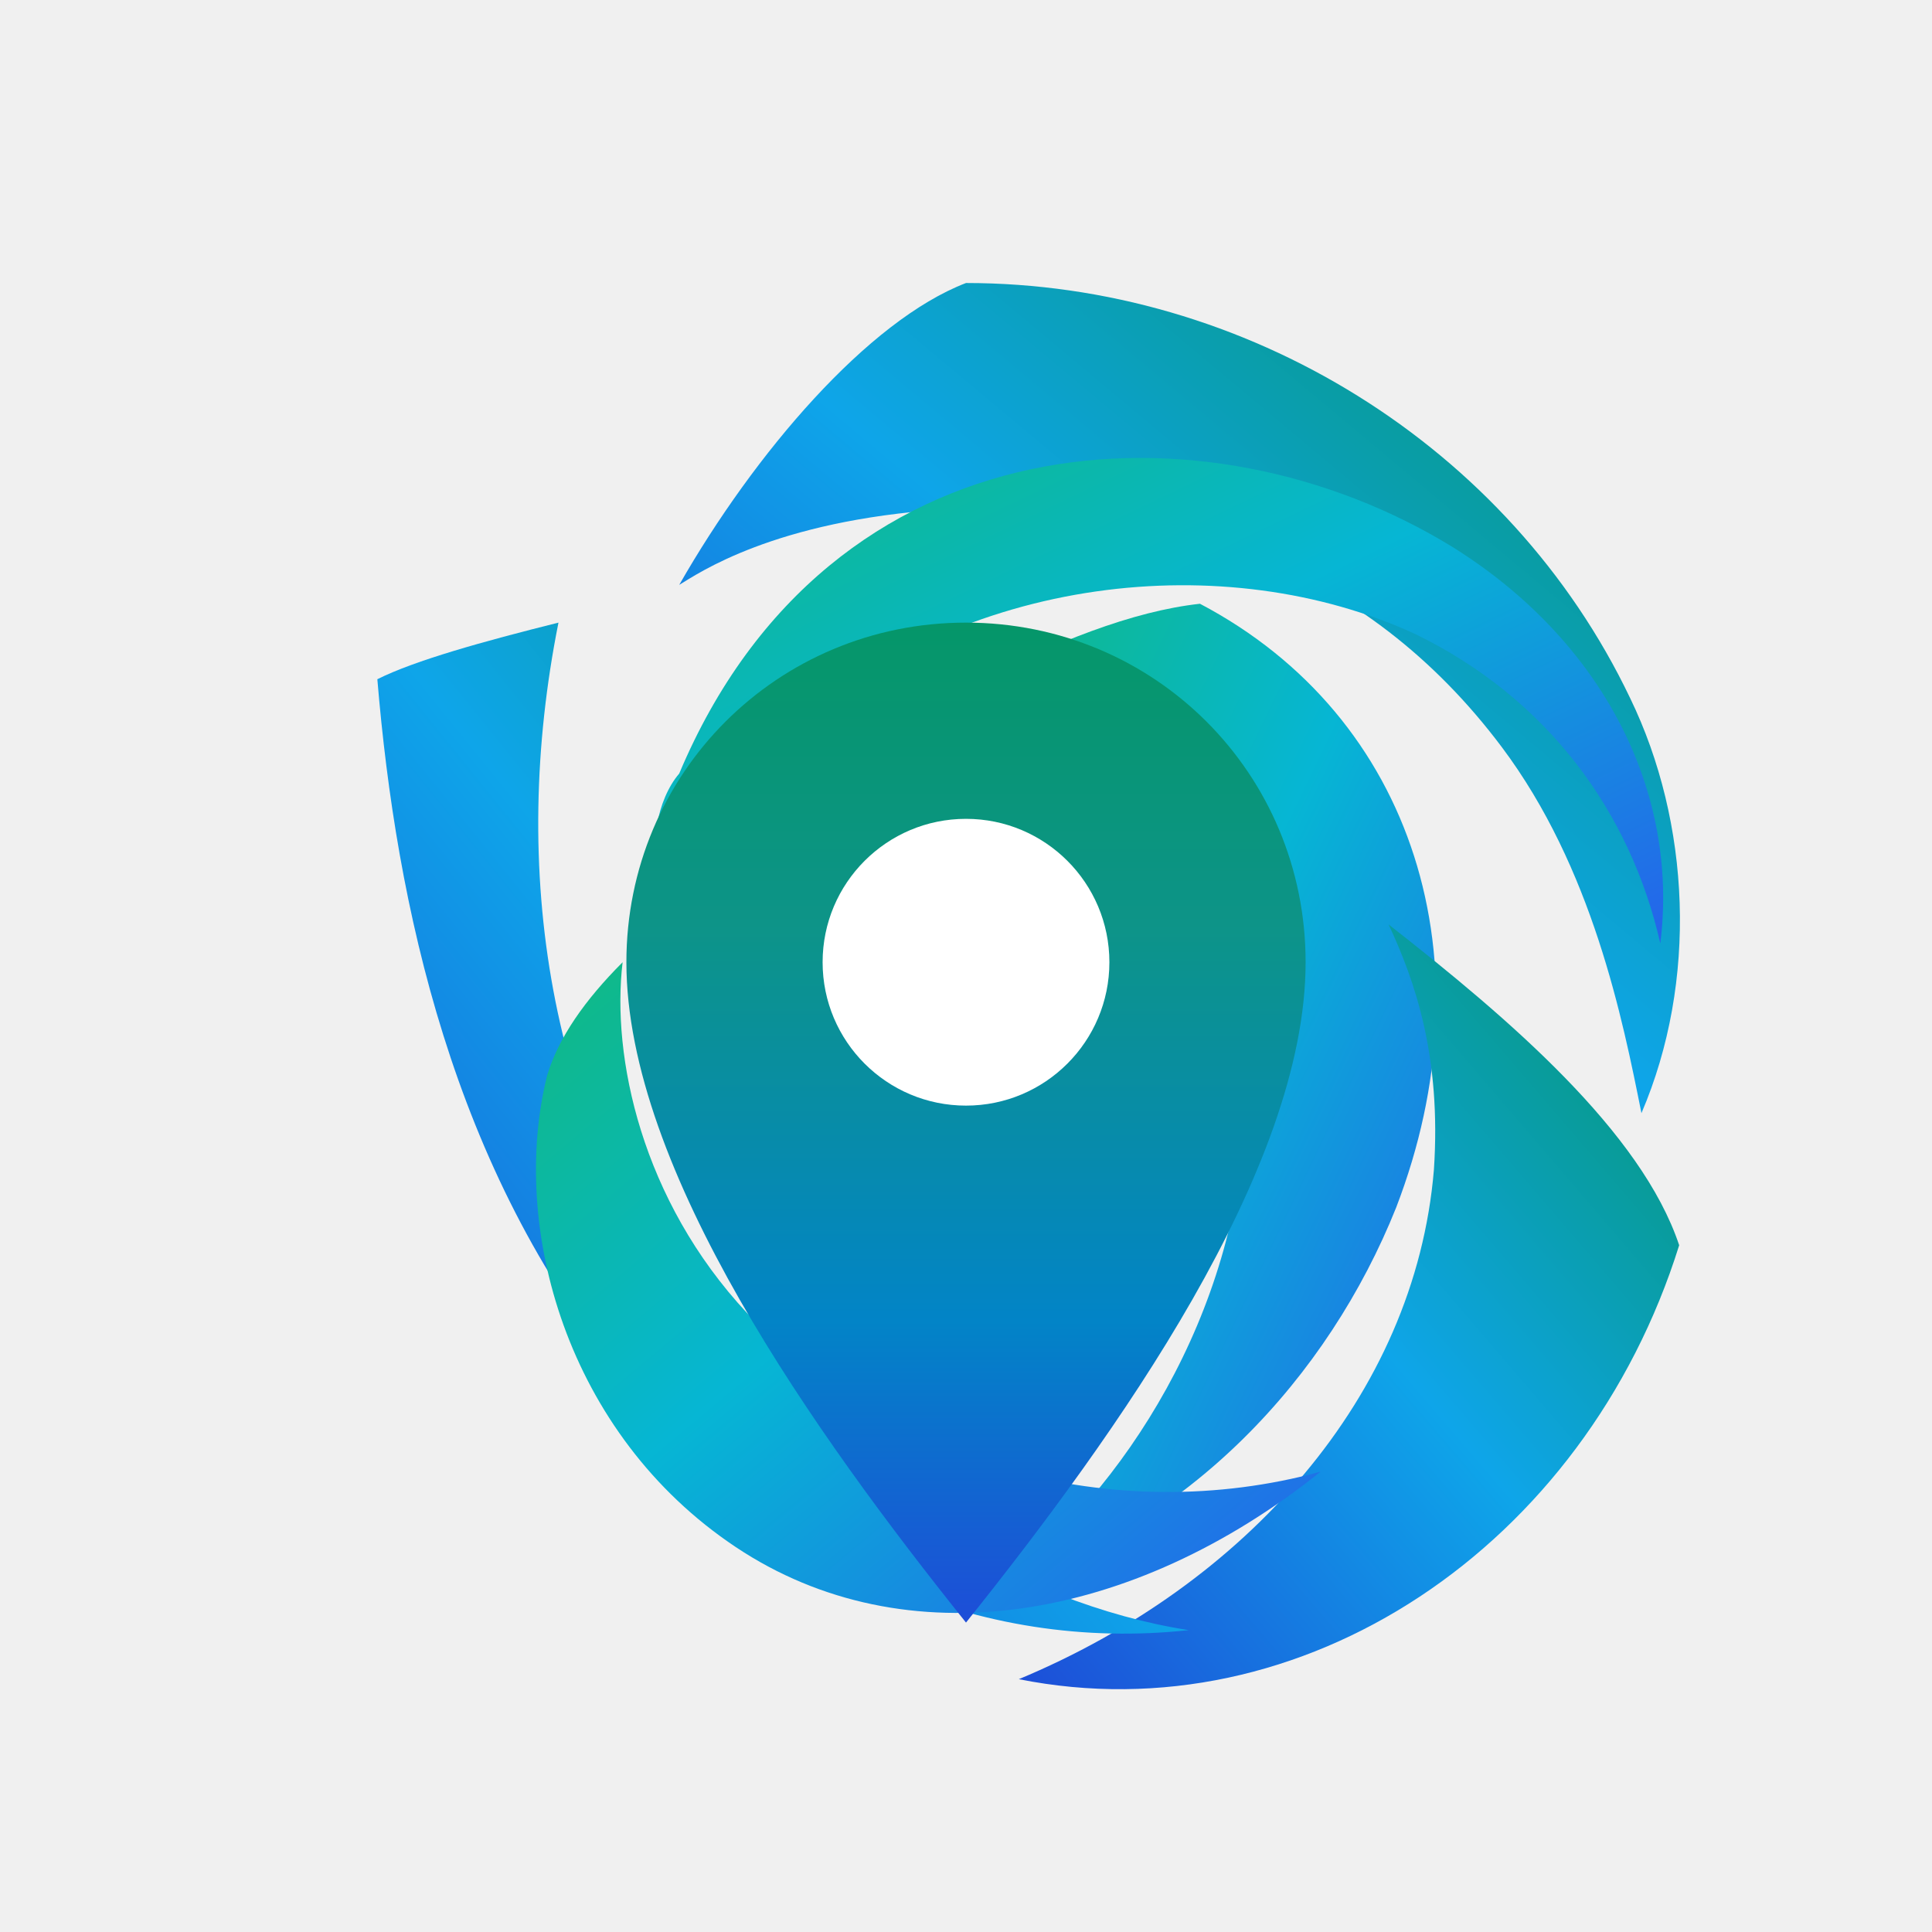
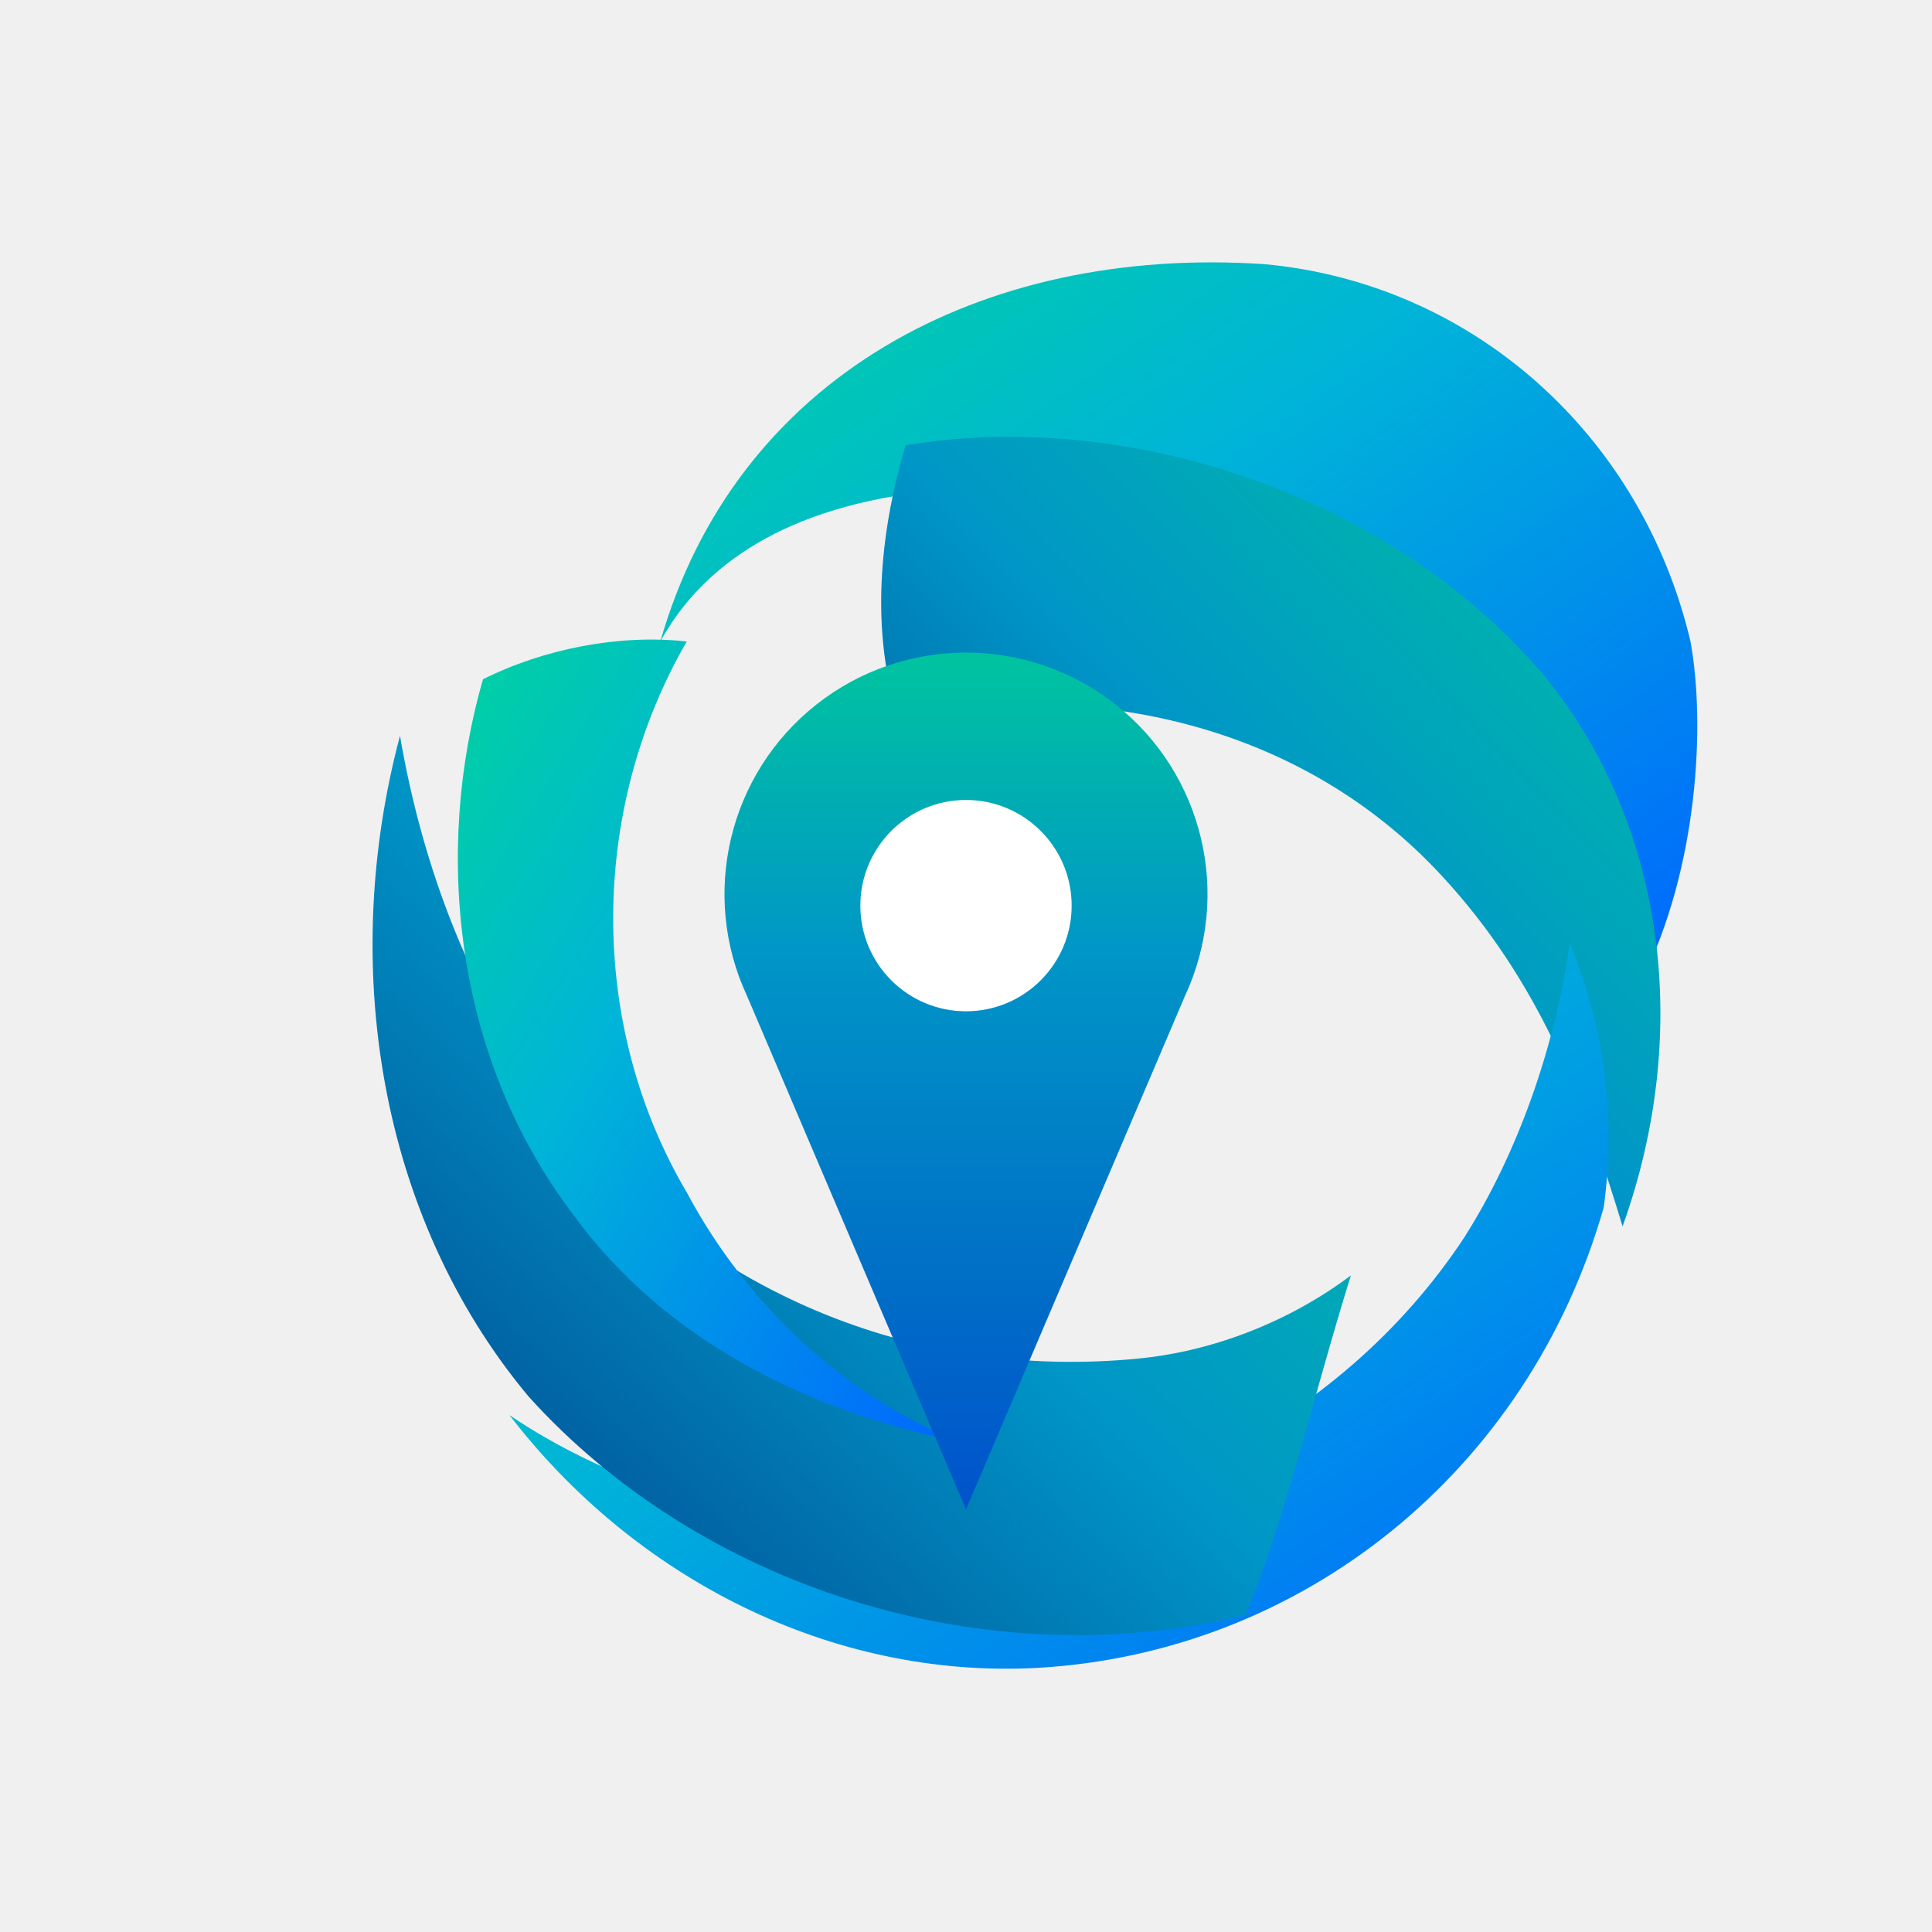
<svg xmlns="http://www.w3.org/2000/svg" viewBox="0 0 512 512" fill="none">
  <defs>
    <linearGradient id="swirlGrad1" x1="0%" y1="0%" x2="100%" y2="100%">
-       <stop offset="0%" stop-color="#10b981" />
-       <stop offset="45%" stop-color="#06b6d4" />
-       <stop offset="100%" stop-color="#2563eb" />
+       <stop offset="0%" stop-color="#00D2A0" />
+       <stop offset="40%" stop-color="#00B4D8" />
+       <stop offset="100%" stop-color="#0066FF" />
    </linearGradient>
    <linearGradient id="swirlGrad2" x1="100%" y1="0%" x2="0%" y2="100%">
-       <stop offset="0%" stop-color="#059669" />
-       <stop offset="50%" stop-color="#0ea5e9" />
-       <stop offset="100%" stop-color="#1d4ed8" />
+       <stop offset="0%" stop-color="#00C49F" />
+       <stop offset="50%" stop-color="#0096C7" />
+       <stop offset="100%" stop-color="#023E8A" />
    </linearGradient>
    <linearGradient id="pinGrad" x1="50%" y1="0%" x2="50%" y2="100%">
-       <stop offset="0%" stop-color="#059669" />
-       <stop offset="30%" stop-color="#0d9488" />
-       <stop offset="70%" stop-color="#0284c7" />
-       <stop offset="100%" stop-color="#1d4ed8" />
+       <stop offset="0%" stop-color="#00C49F" />
+       <stop offset="35%" stop-color="#0096C7" />
+       <stop offset="70%" stop-color="#0072C6" />
+       <stop offset="100%" stop-color="#0052CC" />
    </linearGradient>
  </defs>
-   <path d="M 256,75 C 330,75 400,118 432,185 C 448,218 450,260 435,295 C 430,270 422,230 398,198 C 362,150 310,132 250,135 C 205,138 185,152 180,155 C 200,120 230,85 256,75 Z" fill="url(#swirlGrad2)" />
-   <path d="M 180,205 C 220,110 320,105 385,145 C 425,170 445,210 440,250 C 432,215 410,185 375,168 C 325,145 255,152 208,195 C 190,212 178,228 175,232 C 172,225 174,212 180,205 Z" fill="url(#swirlGrad1)" />
-   <path d="M 318,160 C 375,190 395,255 370,320 C 352,365 315,405 265,420 C 298,395 328,348 330,295 C 332,238 298,195 256,182 C 280,170 300,162 318,160 Z" fill="url(#swirlGrad1)" />
-   <path d="M 445,330 C 420,410 345,460 270,445 C 330,420 375,370 380,310 C 382,280 375,260 368,245 C 400,270 435,300 445,330 Z" fill="url(#swirlGrad2)" />
-   <path d="M 100,180 C 105,240 120,310 165,365 C 205,415 260,438 315,432 C 270,425 220,395 185,350 C 145,298 135,230 148,165 C 128,170 110,175 100,180 Z" fill="url(#swirlGrad2)" />
-   <path d="M 145,285 C 135,325 150,380 195,410 C 240,440 300,430 350,390 C 295,405 235,388 198,348 C 170,318 162,280 165,255 C 155,265 148,275 145,285 Z" fill="url(#swirlGrad1)" />
-   <path d="M 256,165 C 206,165 166,205 166,255 C 166,310 216,380 256,430 C 296,380 346,310 346,255 C 346,205 306,165 256,165 Z" fill="url(#pinGrad)" />
-   <circle cx="256" cy="255" r="38" fill="white" />
+   <path d="M 175,170 C 195,100 260,65 335,70 C 390,75 435,115 448,170 C 452,192 450,230 435,260 C 430,235 418,205 395,180 C 360,140 305,124 248,130 C 208,134 186,150 175,170 Z" fill="url(#swirlGrad1)" />
+   <path d="M 240,118 C 300,108 370,132 410,180 C 442,220 448,275 430,325 C 420,292 408,260 382,232 C 345,192 290,180 238,190 C 230,165 234,138 240,118 Z" fill="url(#swirlGrad2)" />
+   <path d="M 425,320 C 405,390 345,438 275,442 C 220,445 168,418 135,375 C 160,392 195,404 230,406 C 295,408 355,378 388,328 C 402,306 412,278 416,250 C 426,274 428,298 425,320 Z" fill="url(#swirlGrad1)" />
+   <path d="M 330,428 C 260,445 185,420 140,370 C 100,322 90,255 106,195 C 112,230 125,265 148,295 C 185,342 242,366 302,360 C 322,358 342,350 358,338 C 348,370 340,405 330,428 Z" fill="url(#swirlGrad2)" />
+   <path d="M 128,180 C 115,225 120,280 152,322 C 176,355 214,374 254,382 C 224,370 198,346 182,316 C 156,272 156,215 182,170 C 164,168 144,172 128,180 Z" fill="url(#swirlGrad1)" />
+   <path d="M 256,400 L 198,264 A 64 64 0 1 1 314,264 Z" fill="url(#pinGrad)" />
+   <circle cx="256" cy="240" r="28" fill="#FFFFFF" />
</svg>
